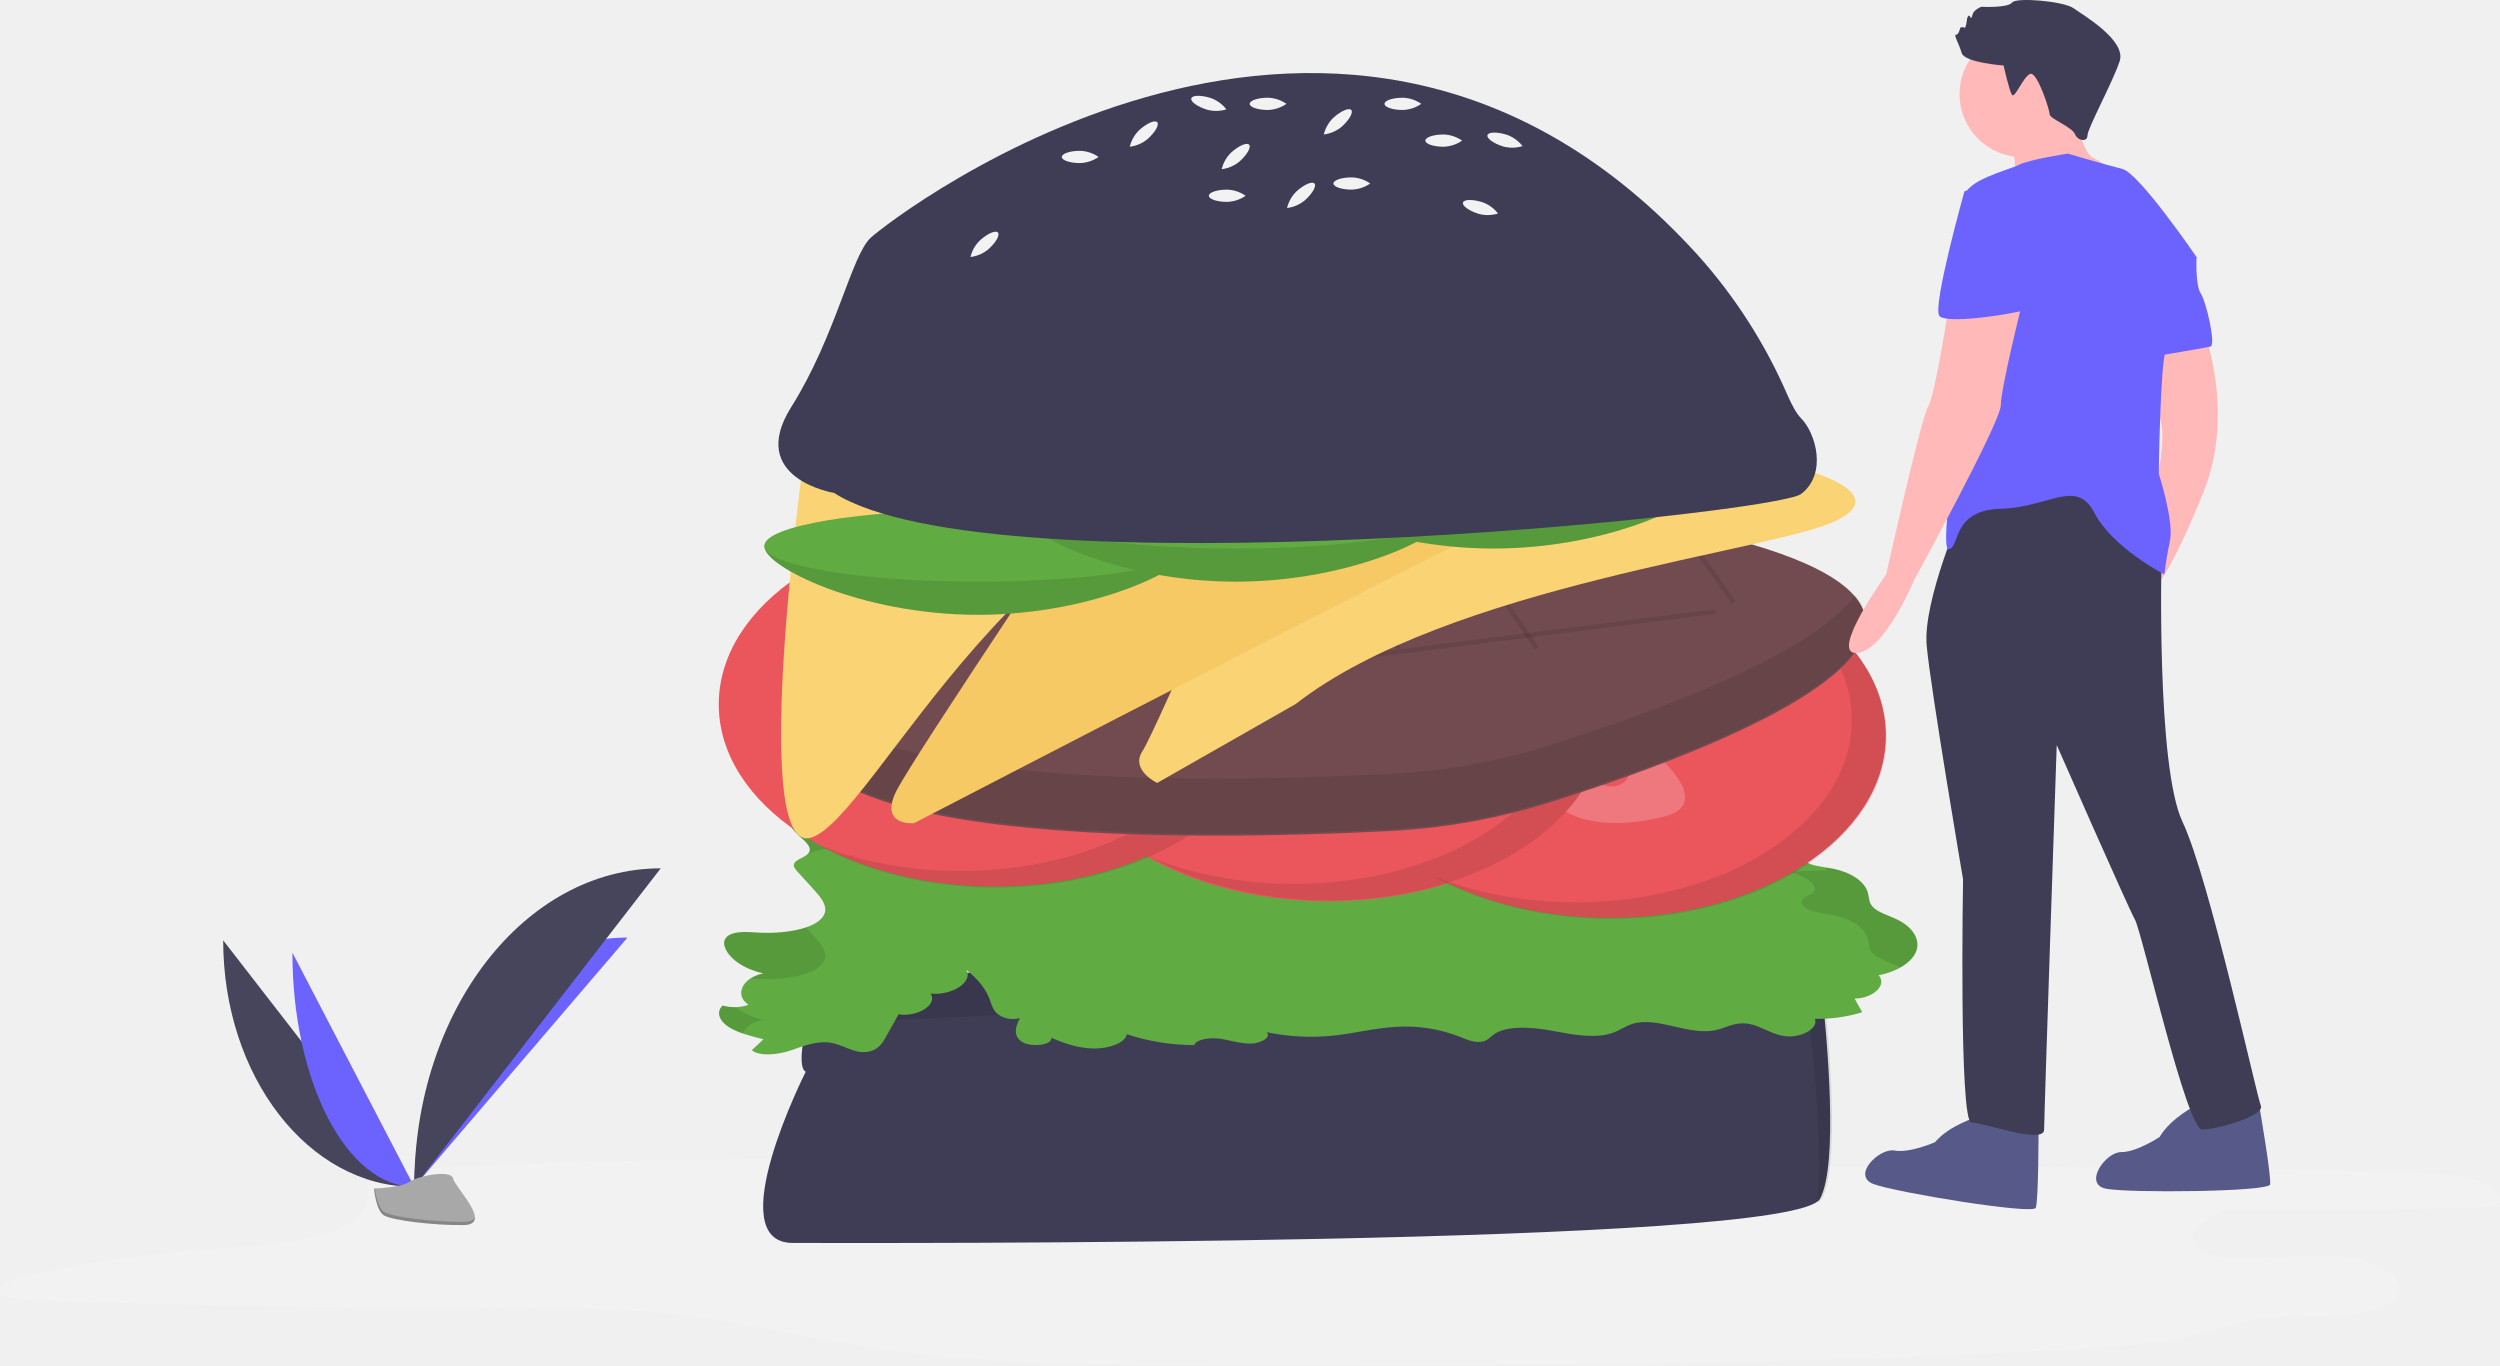
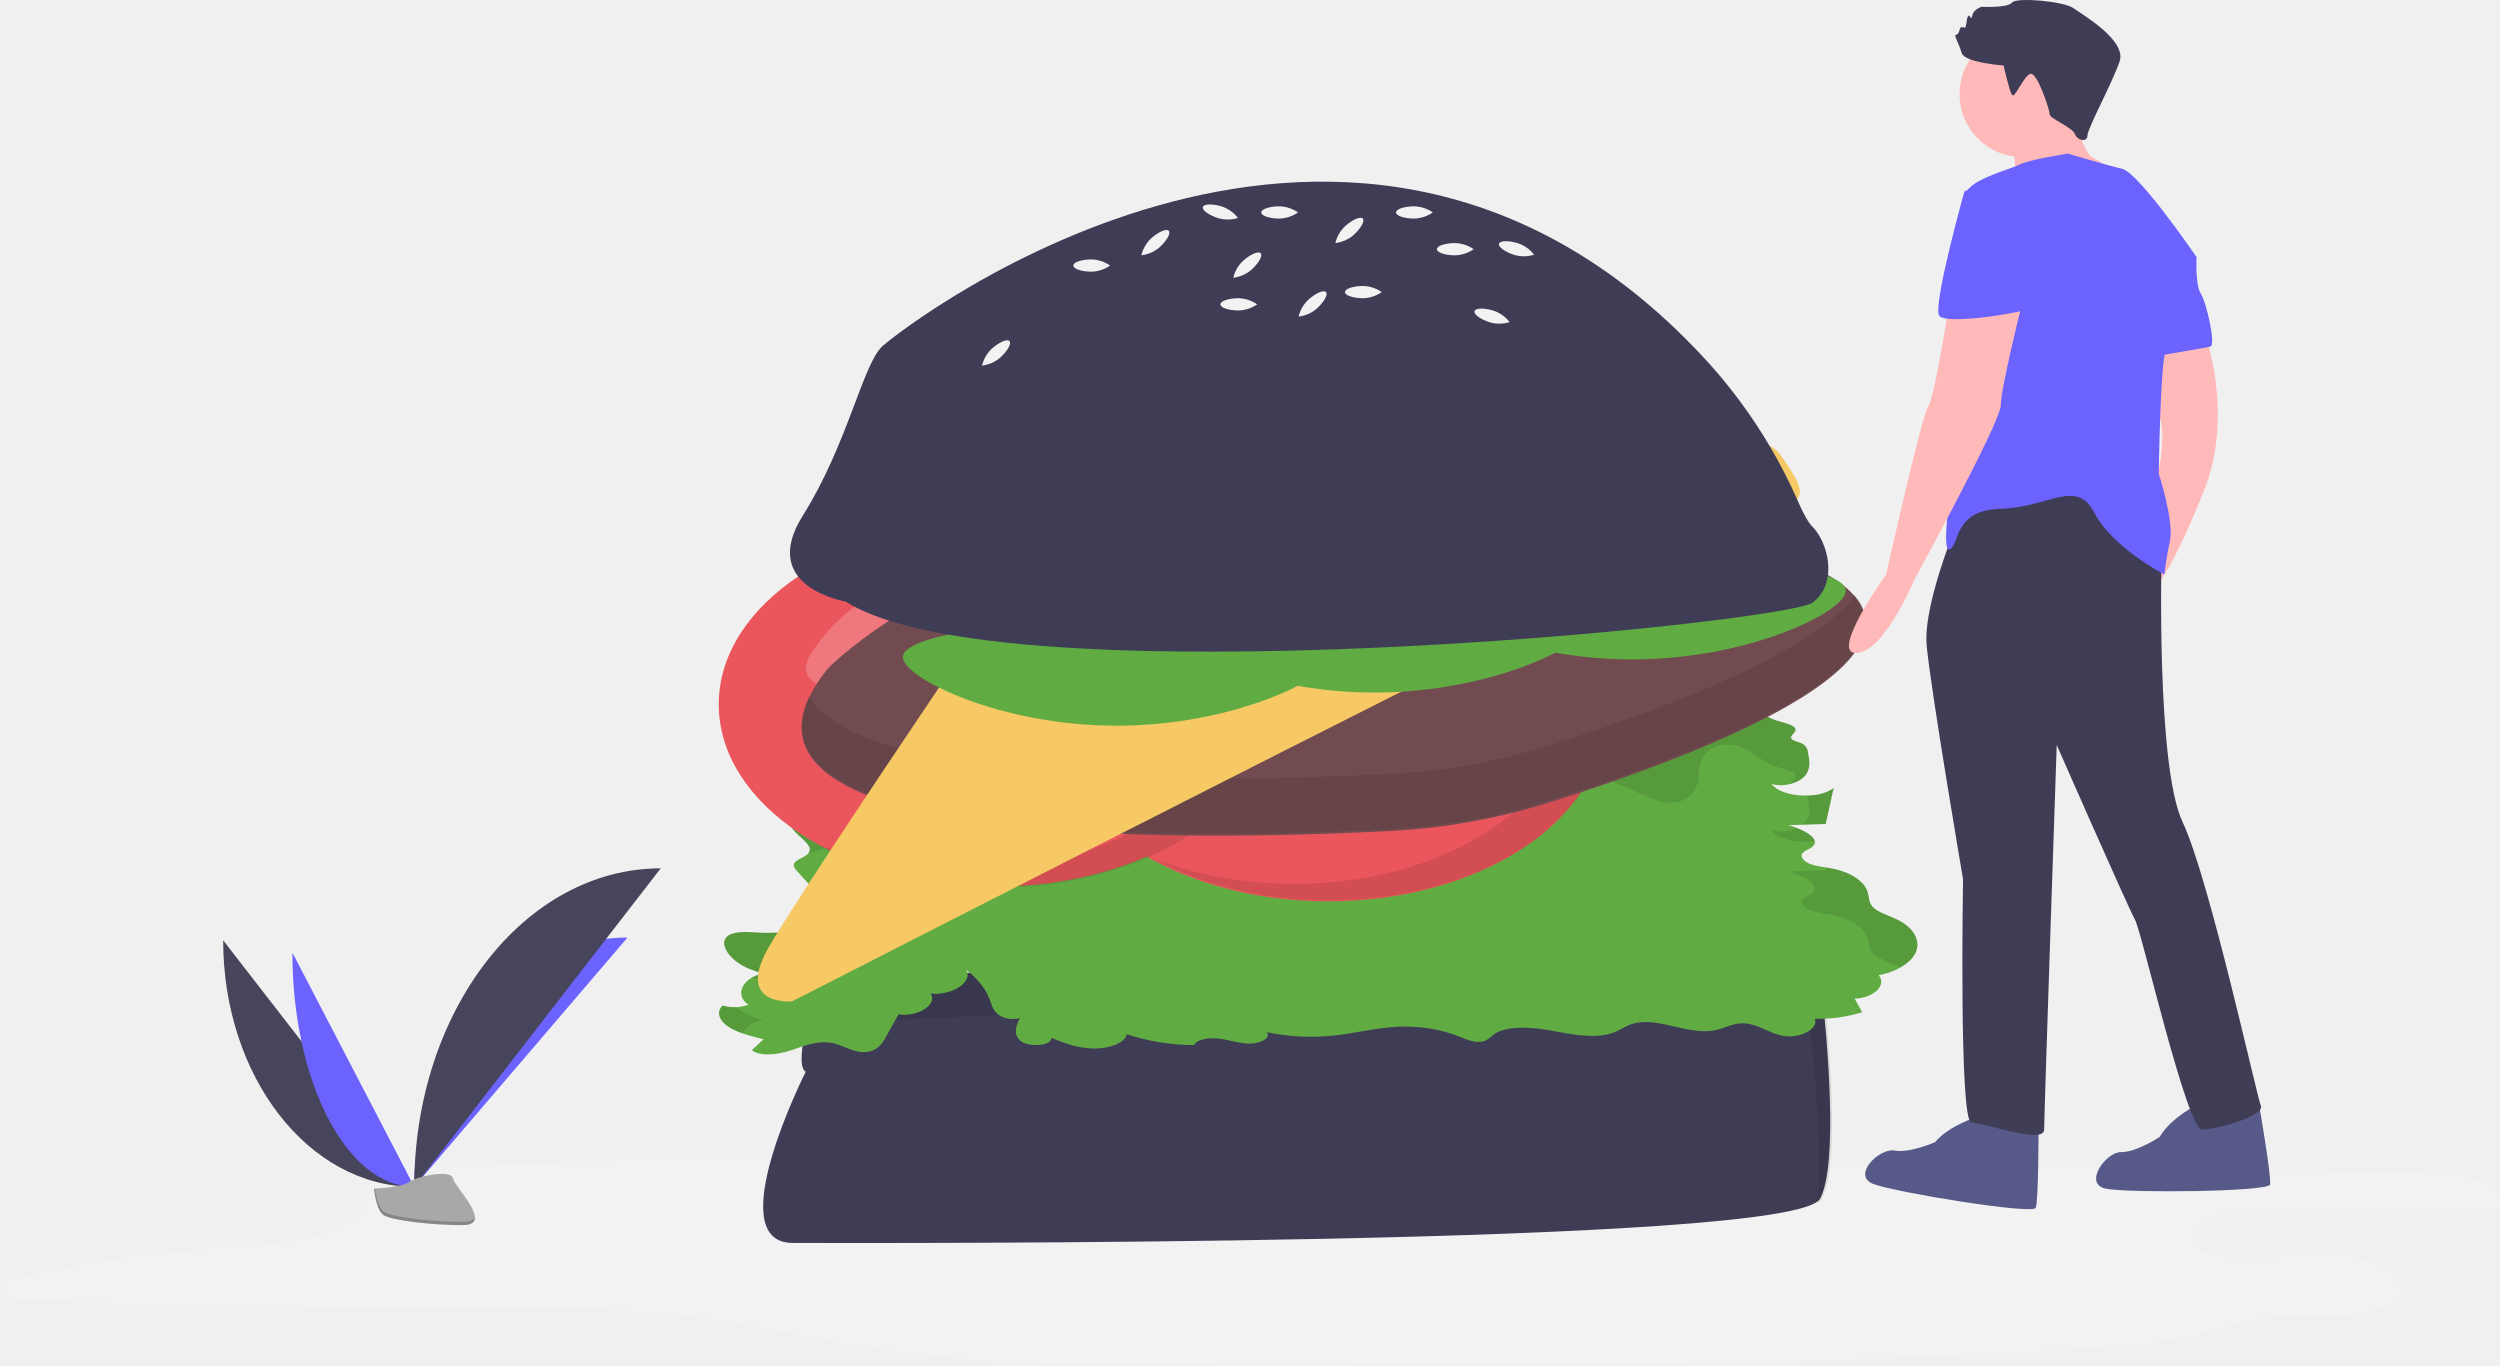
- <svg xmlns="http://www.w3.org/2000/svg" id="ee658d4d-ca9f-41f5-8478-0c688b1b2c1f" data-name="Layer 1" width="1082" height="590.893" viewBox="0 0 1082 590.893">
+ <svg xmlns="http://www.w3.org/2000/svg" id="e6e30d14-284b-46c1-a714-214f05c6d996" data-name="Layer 1" width="1082" height="590.893" viewBox="0 0 1082 590.893">
  <path d="M800.816,660.08q151.461-1.787,302.912,2.049c8.686.22,17.699.503,25.369,2.803s13.573,7.235,11.475,11.975q-59.121,1.749-118.365,1.081c-8.601,4.213-18.044,10.559-12.758,16.24,3.658,3.932,12.687,5.102,20.583,5.111,14.301.017,28.659-2.331,42.749-.953s28.148,8.788,24.021,16.481c-3.134,5.842-15.025,8.734-25.846,9.25s-21.901-.557-32.478.826c-10.052,1.315-18.76,4.731-28.167,7.115-14.839,3.762-31.289,4.924-47.473,5.913-124.272,7.592-249.574,7.532-374.578,7.463-50.607-.028-101.901-.104-150.77-7.492-27.856-4.211-54.55-10.751-82.758-14.144-33.694-4.053-68.517-3.503-102.973-3.382q-90.735.32-181.316-3.497c-4.494-.189-10.01-.831-11.223-3.27-1.415-2.846,4.329-5.067,9.184-6.202a533.256,533.256,0,0,1,83.659-12.479c14.268-1.003,28.971-1.514,42.093-4.817S218.742,679.922,218.619,671.843c-.038-2.464-1.077-5.101.979-7.278,2.731-2.89,9.451-3.554,15.248-3.869,64.269-3.493,128.889-4.952,193.45-4.366,22.71.206,45.514.663,68.063-.867,18.476-1.253,36.573-3.827,54.782-5.987,24.442-2.9,130.811-17.923,146.327-5.733,11.616,9.125-12.366,11.094,18.788,14.817C743.382,661.803,773.304,660.404,800.816,660.08Z" transform="translate(-59 -154.5537)" fill="#f2f2f2" />
  <path d="M407.718,618.404s-37.446,74.094-5.577,74.094,433.413,1.593,444.567-19.121c7.815-14.513,3.506-66.178.226-95.813a22.659,22.659,0,0,0-23.776-20.133c-86.843,4.793-411.273,22.557-409.863,20.34,2.788-4.382.797-3.187.797-3.187S401.344,615.217,407.718,618.404Z" transform="translate(-59 -154.5537)" fill="#3f3d56" />
  <path d="M847.73,577.565a22.659,22.659,0,0,0-23.776-20.133c-86.843,4.793-411.273,22.557-409.863,20.34,2.788-4.382.797-3.187.797-3.187s-2.845,9.071-5.175,18.977c.33-.033.577.278-.499,2.171q-.144.641-.283,1.282c12.994,1.284,324.603-15.779,409.446-20.462a22.659,22.659,0,0,1,23.776,20.133c2.439,22.033,5.445,56.24,3.615,78.306a4.763,4.763,0,0,0,1.736-1.614C855.319,658.865,851.011,607.2,847.73,577.565Z" transform="translate(-59 -154.5537)" opacity="0.1" />
  <path d="M452.35,507.362c-4.151-1.272-9.404-2.915-8.931-5.594.252-1.423,2.156-2.534,3.536-3.727,2.66-2.3,3.377-5.54.52-7.762s-9.739-2.519-12.26-.168c-1.297,1.209-1.219,2.726-1.888,4.092-2.089,4.261-10.539,6.132-17.718,7.788s-15.211,4.736-14.536,9.144c.736,4.809,11.811,9.075,7.355,13.176-1.616,1.487-5.015,2.317-5.738,4.018-.509,1.197.513,2.414,1.506,3.507l7.052,7.77c2.806,3.091,5.697,6.455,4.757,9.896-1.863,6.82-17.003,9.43-29.003,8.663-4.395-.281-9.56-.665-12.579,1.182-2.327,1.423-2.323,3.64-1.55,5.537,1.991,4.883,8.36,9.112,16.511,10.963-9.136,1.802-12.724,9.4-6.416,13.586a18.772,18.772,0,0,1-11.187.321c-3.12,2.872-1.286,6.813,2.671,9.326s9.562,3.926,14.99,5.268l-5.079,4.749c3.676,2.871,11.614,1.859,16.967.044s11.161-4.251,17.159-3.301c5.625.89,9.879,4.642,15.606,4,4.438-.498,6.551-3.35,7.933-5.812l5.878-10.466c8.368,1.309,17.166-4.424,13.805-8.997,9.364,1.006,18.58-5.075,15.506-10.231,4.987,3.846,8.498,8.314,10.215,13.0.768,2.094,1.235,4.307,3.325,6.081a11.045,11.045,0,0,0,9.662,1.748c-1.707,3.311-3.09,7.173.418,9.983s13.634,2.013,13.187-1.43c5.351,2.299,11.347,4.46,18.034,4.632s14.006-2.373,14.614-6.184a93.428,93.428,0,0,0,29.206,4.701c.844-2.55,6.739-3.375,11.147-2.752s8.496,2.121,13.036,2.123,9.423-2.73,7.099-4.96a93.847,93.847,0,0,0,29.088,1.468c9.163-.973,17.846-3.285,27.125-3.783a64.787,64.787,0,0,1,27.613,4.361c3.042,1.275,6.822,2.881,10.164,1.88,1.895-.567,2.817-1.793,4.105-2.77,5.542-4.205,16.875-3.398,25.618-1.745s18.914,3.643,26.575.721c2.891-1.102,5.021-2.806,8.095-3.731,11.015-3.315,24.199,5.18,35.89,2.736,3.807-.796,6.896-2.7,10.929-2.935,7.153-.417,11.88,4.432,18.836,5.474,7.217,1.082,15.04-3.309,13.279-7.454a64.783,64.783,0,0,0,20.483-2.847l-3.276-5.897c8.164-.132,14.169-5.984,10.387-10.122,8.187-1.559,14.66-5.755,16.342-10.593s-1.491-10.131-8.011-13.362c-3.848-1.907-8.902-3.248-11.102-5.873-1.584-1.891-1.353-4.091-1.97-6.158-1.349-4.524-7.194-8.518-14.745-10.076-3.279-.676-6.868-.933-9.837-1.978s-5.114-3.307-3.4-5.043c.907-.919,2.654-1.46,3.783-2.294,4.58-3.382-3.273-7.663-9.977-9.562l16.01-.524,3.438-15.587c-6.334,5.152-22.765,4.068-26.881-1.773,5.143,1.688,12.041-.47,14.555-3.54s1.896-6.641,1.225-10.009a4.857,4.857,0,0,0-2.668-3.975c-1.567-.746-4.064-1.058-4.578-2.186-.524-1.151,1.503-2.169,1.803-3.347.577-2.26-4.617-3.256-8.125-4.349-8.277-2.579-12.284-9.825-21.701-9.59-9.344.234-11.955,7.368-11.962,12.715s-3.168,12.497-12.52,12.399c-3.734-.039-6.99-1.382-9.971-2.667l-26.782-11.551a64.132,64.132,0,0,0-10.999-3.943c-5.402-1.261-11.37-1.41-17.2-1.542l-37.466-.851a17.452,17.452,0,0,0-5.683.489c-1.968.658-2.924,1.952-4.11,3.065-5.217,4.898-17.482,6.817-26.334,4.119-2.347-.715-4.45-1.701-6.937-2.24-7.834-1.698-16.054,1.443-24.193,2.578-13.342,1.86-29.923-1.342-39.541,4.262-3.207,1.868-4.908,4.423-7.88,6.414s-8.334,3.341-12.082,1.838c.471,3.654.899,7.467-1.574,10.847s-8.818,6.139-15.052,5.286c-3.308-.874-3.047-3.655-1.483-5.537s3.964-3.805,3.184-5.84c-.774-2.019-4.315-3.193-6.963-4.601s-4.414-4.075-1.602-5.374c-1.895-2.436-8.707-2.139-11.704-.096s-3.296,4.919-3.623,7.579-1.039,5.572-4.511,7.352c-5.917,3.033-17.276,1.459-21.2,5.41-1.247,1.255-1.32,2.769-2.033,4.153-3.183,6.179-16.926,7.779-28.16,8.284a13.783,13.783,0,0,0-.156,3.899C461.538,511.601,455.135,508.216,452.35,507.362Z" transform="translate(-59 -154.5537)" fill="#61ab43" />
  <path d="M841.5,500.304c.671,3.368,1.289,6.939-1.225,10.009a7.684,7.684,0,0,1-1.258,1.191q5.074-.166,10.147-.332,1.719-7.794,3.438-15.587c-2.624,2.134-6.981,3.195-11.478,3.294A10.001,10.001,0,0,1,841.5,500.304Z" transform="translate(-59 -154.5537)" opacity="0.1" />
  <path d="M844.455,518.664c-.4-2.107-3.874-4.245-7.763-5.774a15.806,15.806,0,0,1-10.973.963C828.558,517.882,837.254,519.646,844.455,518.664Z" transform="translate(-59 -154.5537)" opacity="0.1" />
  <path d="M849.426,530.021q-.132.596-.263,1.192-8.005.262-16.01.524c6.704,1.899,14.557,6.179,9.977,9.562-1.13.834-2.876,1.375-3.783,2.294-1.714,1.736.431,3.998,3.4,5.043s6.558,1.302,9.837,1.978c7.551,1.557,13.396,5.552,14.745,10.076.616,2.067.385,4.267,1.97,6.158,2.2,2.626,7.254,3.967,11.102,5.873.371.184.727.376,1.076.573,3.479-1.968,5.98-4.505,6.935-7.251,1.683-4.838-1.491-10.131-8.011-13.362-3.848-1.907-8.902-3.248-11.102-5.873-1.584-1.891-1.353-4.091-1.97-6.158-1.349-4.524-7.194-8.518-14.745-10.076C851.553,530.36,850.49,530.189,849.426,530.021Z" transform="translate(-59 -154.5537)" opacity="0.1" />
  <path d="M380.378,601.8c1.246-2.653,4.429-5.01,9.005-5.912a30.464,30.464,0,0,1-12.064-5.442,18.223,18.223,0,0,1-5.539-.693c-3.12,2.872-1.286,6.813,2.671,9.326A28.735,28.735,0,0,0,380.378,601.8Z" transform="translate(-59 -154.5537)" opacity="0.1" />
  <path d="M408.618,524.115a53.272,53.272,0,0,1,6.991-2.083c7.179-1.655,15.629-3.526,17.718-7.788.67-1.366.591-2.883,1.888-4.092,2.521-2.351,9.403-2.054,12.26.168s2.14,5.462-.52,7.762c-1.38,1.193-3.284,2.304-3.536,3.727-.473,2.679,4.78,4.321,8.931,5.594a17.651,17.651,0,0,1,5.405,2.851c.035-.284.069-.568.096-.849,11.233-.504,24.976-2.104,28.16-8.284.713-1.384.787-2.898,2.033-4.153,3.924-3.951,15.283-2.377,21.2-5.41,3.472-1.78,4.184-4.693,4.511-7.352s.626-5.536,3.623-7.579c2.996-2.043,9.808-2.34,11.704.096-2.812,1.299-1.046,3.967,1.602,5.374s6.189,2.582,6.963,4.601c.78,2.035-1.62,3.958-3.184,5.84s-1.825,4.662,1.483,5.537c6.233.852,12.578-1.906,15.052-5.286s2.045-7.193,1.574-10.847c3.748,1.504,9.11.153,12.082-1.838s4.673-4.546,7.88-6.414c9.619-5.604,26.199-2.402,39.541-4.262,8.139-1.135,16.359-4.276,24.193-2.578,2.487.539,4.59,1.525,6.937,2.24,8.852,2.698,21.118.779,26.334-4.119,1.185-1.113,2.142-2.408,4.11-3.065a17.451,17.451,0,0,1,5.683-.489q18.733.426,37.466.851c5.83.132,11.798.281,17.2,1.542a64.135,64.135,0,0,1,10.999,3.943q13.391,5.775,26.782,11.551c2.981,1.286,6.237,2.628,9.971,2.667,9.351.098,12.513-7.053,12.52-12.4s2.618-12.481,11.962-12.715c9.417-.236,13.425,7.011,21.702,9.59,3.508,1.093,8.703,2.089,8.125,4.349-.268,1.049-1.901,1.971-1.885,2.974a12.328,12.328,0,0,0,6.102-3.498c2.514-3.07,1.896-6.641,1.225-10.009a4.857,4.857,0,0,0-2.668-3.975c-1.567-.746-4.064-1.058-4.578-2.186-.524-1.151,1.503-2.169,1.803-3.347.577-2.26-4.617-3.256-8.125-4.349-8.277-2.579-12.284-9.825-21.702-9.59-9.344.234-11.955,7.368-11.962,12.714s-3.168,12.497-12.52,12.399c-3.734-.039-6.99-1.382-9.971-2.667q-13.391-5.775-26.782-11.551a64.139,64.139,0,0,0-10.999-3.943c-5.402-1.261-11.37-1.41-17.2-1.542q-18.733-.426-37.466-.851a17.452,17.452,0,0,0-5.683.489c-1.968.658-2.924,1.952-4.11,3.065-5.217,4.898-17.482,6.817-26.334,4.119-2.347-.715-4.45-1.701-6.937-2.24-7.834-1.698-16.054,1.443-24.193,2.578-13.342,1.86-29.923-1.342-39.541,4.262-3.207,1.868-4.908,4.423-7.88,6.414s-8.334,3.341-12.082,1.838c.471,3.654.9,7.467-1.574,10.847s-8.818,6.139-15.052,5.286c-3.308-.874-3.047-3.655-1.483-5.537s3.964-3.805,3.184-5.84c-.774-2.019-4.315-3.193-6.963-4.601s-4.414-4.075-1.602-5.374c-1.895-2.436-8.707-2.139-11.704-.096-2.997,2.043-3.296,4.919-3.623,7.579s-1.039,5.572-4.511,7.352c-5.917,3.033-17.276,1.459-21.2,5.41-1.247,1.255-1.32,2.769-2.033,4.153-3.183,6.179-16.926,7.779-28.16,8.284-.027.281-.062.565-.096.849a17.651,17.651,0,0,0-5.405-2.851c-4.151-1.272-9.404-2.915-8.931-5.594.252-1.423,2.156-2.534,3.536-3.727,2.66-2.3,3.377-5.54.52-7.762s-9.739-2.519-12.26-.168c-1.297,1.209-1.219,2.726-1.888,4.092-2.089,4.261-10.539,6.132-17.718,7.788s-15.211,4.736-14.536,9.144C401.797,515.868,412.522,520.075,408.618,524.115Z" transform="translate(-59 -154.5537)" opacity="0.1" />
  <path d="M389.383,575.847a15.738,15.738,0,0,0-5.557,2.175c1.075.047,2.146.118,3.175.183,12.0.766,27.14-1.843,29.003-8.663.94-3.441-1.951-6.805-4.757-9.896q-1.692-1.864-3.383-3.728c-5.871,1.995-13.894,2.691-20.863,2.246-4.394-.281-9.56-.665-12.579,1.182-2.327,1.423-2.323,3.64-1.55,5.537C374.863,569.767,381.232,573.996,389.383,575.847Z" transform="translate(-59 -154.5537)" opacity="0.1" />
-   <ellipse cx="696.686" cy="318.403" rx="119.507" ry="78.875" fill="#ea565c" />
-   <path d="M715.053,467.379s-54.177,5.577-38.242-17.528,35.852-31.072,45.413-24.698,13.544,23.901,11.951,23.901-24.698-13.544-32.665-3.187S715.053,467.379,715.053,467.379Z" transform="translate(-59 -154.5537)" fill="#fff" opacity="0.2" />
-   <path d="M761.996,469.637s44.738,31.06,17.598,38.21-47.442.221-50.544-10.843,5.293-26.957,6.502-25.919,9.916,26.365,22.708,23.696S761.996,469.637,761.996,469.637Z" transform="translate(-59 -154.5537)" fill="#fff" opacity="0.2" />
-   <path d="M772.44,450.173s3.531-54.348,23.656-34.786,24.662,40.529,16.784,48.894-25.825,9.371-25.559,7.8,17.471-22.095,8.587-31.677S772.44,450.173,772.44,450.173Z" transform="translate(-59 -154.5537)" fill="#fff" opacity="0.2" />
  <ellipse cx="574.788" cy="311.232" rx="119.507" ry="78.875" fill="#ea565c" />
  <path d="M593.156,460.209s-54.177,5.577-38.242-17.528,35.852-31.072,45.413-24.698,13.544,23.901,11.951,23.901-24.698-13.544-32.665-3.187S593.156,460.209,593.156,460.209Z" transform="translate(-59 -154.5537)" fill="#fff" opacity="0.2" />
  <path d="M640.098,462.467s44.738,31.06,17.598,38.21-47.442.221-50.544-10.843,5.293-26.957,6.502-25.919,9.916,26.365,22.708,23.696S640.098,462.467,640.098,462.467Z" transform="translate(-59 -154.5537)" fill="#fff" opacity="0.2" />
  <path d="M650.543,443.002s3.531-54.348,23.656-34.786,24.662,40.529,16.784,48.894-25.825,9.371-25.559,7.8,17.471-22.095,8.587-31.677S650.543,443.002,650.543,443.002Z" transform="translate(-59 -154.5537)" fill="#fff" opacity="0.2" />
  <ellipse cx="430.583" cy="304.858" rx="119.507" ry="78.875" fill="#ea565c" />
  <path d="M448.95,453.835s-54.177,5.577-38.242-17.528,35.852-31.072,45.413-24.698,13.544,23.901,11.951,23.901-24.698-13.544-32.665-3.187S448.95,453.835,448.95,453.835Z" transform="translate(-59 -154.5537)" fill="#fff" opacity="0.2" />
  <path d="M495.893,456.093s44.738,31.06,17.598,38.21-47.442.221-50.544-10.843,5.293-26.957,6.502-25.919,9.916,26.365,22.708,23.696S495.893,456.093,495.893,456.093Z" transform="translate(-59 -154.5537)" fill="#fff" opacity="0.2" />
  <path d="M506.337,436.628s3.531-54.348,23.656-34.786,24.662,40.529,16.784,48.894-25.825,9.371-25.559,7.8,17.471-22.095,8.587-31.677S506.337,436.628,506.337,436.628Z" transform="translate(-59 -154.5537)" fill="#fff" opacity="0.2" />
  <path d="M551.775,392.286c26.031,14.469,42.576,36.134,42.576,60.354,0,43.561-53.505,78.875-119.507,78.875-22.616,0-43.763-4.147-61.794-11.351,20.789,11.555,47.625,18.521,76.932,18.521,66.002,0,119.507-35.313,119.507-78.875C609.488,431.175,586.367,406.106,551.775,392.286Z" transform="translate(-59 -154.5537)" opacity="0.1" />
  <path d="M695.981,397.863c26.031,14.469,42.576,36.134,42.576,60.354,0,43.561-53.505,78.875-119.507,78.875-22.616,0-43.763-4.147-61.794-11.351,20.789,11.555,47.625,18.521,76.932,18.521,66.002,0,119.507-35.313,119.507-78.875C753.694,436.752,730.572,411.683,695.981,397.863Z" transform="translate(-59 -154.5537)" opacity="0.1" />
-   <path d="M817.878,405.831c26.031,14.469,42.576,36.134,42.576,60.354,0,43.561-53.505,78.875-119.507,78.875-22.616,0-43.763-4.147-61.794-11.351,20.789,11.555,47.625,18.521,76.932,18.521,66.002,0,119.507-35.313,119.507-78.875C875.591,444.72,852.47,419.65,817.878,405.831Z" transform="translate(-59 -154.5537)" opacity="0.1" />
  <path d="M416.955,444.302s102.776-109.947,354.538-64.534c199.02,35.899,35.591,97.687-41.618,122a277.396,277.396,0,0,1-69.058,12.434C573.714,518.687,354.625,522.697,416.955,444.302Z" transform="translate(-59 -154.5537)" fill="#714b4f" />
  <path d="M729.875,477.07A277.394,277.394,0,0,1,660.817,489.503c-70.562,3.634-227.736,6.953-251.75-33.596-30.322,65.54,169.523,61.732,251.75,57.497a277.394,277.394,0,0,0,69.058-12.434c56.593-17.821,159.502-55.776,132.052-88.912C843.446,438.064,773.132,463.449,729.875,477.07Z" transform="translate(-59 -154.5537)" opacity="0.1" />
  <line x1="577.45" y1="225.612" x2="605.335" y2="280.586" fill="none" stroke="#000" stroke-miterlimit="10" stroke-width="2" opacity="0.1" />
  <line x1="491.405" y1="245.53" x2="515.306" y2="291.74" fill="none" stroke="#000" stroke-miterlimit="10" stroke-width="2" opacity="0.1" />
  <line x1="627.643" y1="225.612" x2="665.089" y2="280.586" fill="none" stroke="#000" stroke-miterlimit="10" stroke-width="2" opacity="0.1" />
  <line x1="491.405" y1="296.52" x2="742.37" y2="264.651" fill="none" stroke="#000" stroke-miterlimit="10" stroke-width="2" opacity="0.1" />
  <line x1="732.809" y1="235.97" x2="750.337" y2="260.668" fill="none" stroke="#000" stroke-miterlimit="10" stroke-width="2" opacity="0.1" />
  <line x1="442.009" y1="264.651" x2="453.163" y2="287.756" fill="none" stroke="#000" stroke-miterlimit="10" stroke-width="2" opacity="0.1" />
-   <path d="M783.511,331.783s32.751,18.773,41.81,21.56,55.05,13.24,28.57,26.48-167.938,27.873-234.137,79.439l-59.928,34.145s-11.846-5.575-6.272-13.937,57.837-129.442,57.837-129.442l87.105-.128s25.783-14.634,49.475-14.634S783.511,331.783,783.511,331.783Z" transform="translate(-59 -154.5537)" fill="#fad375" />
-   <path d="M545.193,347.114s151.91-.697,153.304-2.091,33.448-2.132,39.72,6.927,8.362,13.24,0,14.634S454.604,510.829,454.604,510.829s-15.33,1.394-7.665-13.937S545.193,347.114,545.193,347.114Z" transform="translate(-59 -154.5537)" fill="#f6c964" />
-   <path d="M407.916,345.023s-25.783,180.439,2.091,172.077S502.686,358.222,621.845,353.344c0,0,8.362-2.787-2.091-8.362s-86.408,2.829-86.408,2.829Z" transform="translate(-59 -154.5537)" fill="#fad375" />
-   <path d="M574.688,391.161c0,8.58-41.377,29.478-92.419,29.478s-92.419-20.898-92.419-29.478S431.227,379.211,482.269,379.211,574.688,382.581,574.688,391.161Z" transform="translate(-59 -154.5537)" fill="#61ab43" />
-   <path d="M574.688,391.161c0,8.58-41.377,29.478-92.419,29.478s-92.419-20.898-92.419-29.478S431.227,379.211,482.269,379.211,574.688,382.581,574.688,391.161Z" transform="translate(-59 -154.5537)" opacity="0.1" />
-   <ellipse cx="423.269" cy="236.209" rx="92.419" ry="15.536" fill="#61ab43" />
-   <path d="M686.228,376.82c0,8.58-41.377,29.478-92.419,29.478s-92.419-20.898-92.419-29.478,41.377-11.951,92.419-11.951S686.228,368.24,686.228,376.82Z" transform="translate(-59 -154.5537)" fill="#61ab43" />
-   <path d="M686.228,376.82c0,8.58-41.377,29.478-92.419,29.478s-92.419-20.898-92.419-29.478,41.377-11.951,92.419-11.951S686.228,368.24,686.228,376.82Z" transform="translate(-59 -154.5537)" opacity="0.1" />
-   <ellipse cx="534.809" cy="221.868" rx="92.419" ry="15.536" fill="#61ab43" />
-   <path d="M797.768,362.48c0,8.58-41.377,29.478-92.419,29.478s-92.419-20.898-92.419-29.478,41.377-11.951,92.419-11.951S797.768,353.899,797.768,362.48Z" transform="translate(-59 -154.5537)" fill="#61ab43" />
-   <path d="M797.768,362.48c0,8.58-41.377,29.478-92.419,29.478s-92.419-20.898-92.419-29.478,41.377-11.951,92.419-11.951S797.768,353.899,797.768,362.48Z" transform="translate(-59 -154.5537)" opacity="0.1" />
-   <ellipse cx="646.349" cy="207.528" rx="92.419" ry="15.536" fill="#61ab43" />
-   <path d="M419.988,367.893s-38.01-6.188-18.563-37.126,25.988-65.62,34.474-73.369c9.488-8.663,205.313-160.543,357.87,7.521A224.216,224.216,0,0,1,832.674,325.67c1.845,4.2,3.88,7.97,5.869,9.959,6.188,6.188,11.491,23.867,0,32.707S488.495,411.649,419.988,367.893Z" transform="translate(-59 -154.5537)" fill="#3f3d56" />
-   <path d="M598.106,239.277a14.87,14.87,0,0,1-7.956,2.652c-4.394,0-7.956-1.187-7.956-2.652s3.562-2.652,7.956-2.652A14.869,14.869,0,0,1,598.106,239.277Z" transform="translate(-59 -154.5537)" fill="#f2f2f2" />
-   <path d="M534.461,222.482a14.87,14.87,0,0,1-7.956,2.652c-4.394,0-7.956-1.187-7.956-2.652s3.562-2.652,7.956-2.652A14.87,14.87,0,0,1,534.461,222.482Z" transform="translate(-59 -154.5537)" fill="#f2f2f2" />
-   <path d="M707.354,246.956a14.87,14.87,0,0,1-8.385.156c-4.193-1.312-7.238-3.508-6.801-4.906s4.191-1.467,8.385-.156A14.87,14.87,0,0,1,707.354,246.956Z" transform="translate(-59 -154.5537)" fill="#f2f2f2" />
-   <path d="M589.787,201.874a14.87,14.87,0,0,1-8.385.156c-4.193-1.312-7.238-3.508-6.801-4.906s4.191-1.467,8.385-.156A14.87,14.87,0,0,1,589.787,201.874Z" transform="translate(-59 -154.5537)" fill="#f2f2f2" />
-   <path d="M717.961,217.786a14.87,14.87,0,0,1-8.385.156c-4.193-1.312-7.238-3.508-6.801-4.906s4.191-1.467,8.385-.156A14.87,14.87,0,0,1,717.961,217.786Z" transform="translate(-59 -154.5537)" fill="#f2f2f2" />
-   <path d="M691.805,215.41a14.87,14.87,0,0,1-7.956,2.652c-4.394,0-7.956-1.187-7.956-2.652s3.562-2.652,7.956-2.652A14.87,14.87,0,0,1,691.805,215.41Z" transform="translate(-59 -154.5537)" fill="#f2f2f2" />
-   <path d="M615.785,199.499a14.87,14.87,0,0,1-7.956,2.652c-4.394,0-7.956-1.187-7.956-2.652s3.562-2.652,7.956-2.652A14.87,14.87,0,0,1,615.785,199.499Z" transform="translate(-59 -154.5537)" fill="#f2f2f2" />
-   <path d="M674.126,199.499a14.87,14.87,0,0,1-7.956,2.652c-4.394,0-7.956-1.187-7.956-2.652s3.562-2.652,7.956-2.652A14.87,14.87,0,0,1,674.126,199.499Z" transform="translate(-59 -154.5537)" fill="#f2f2f2" />
-   <path d="M652.027,233.973a14.87,14.87,0,0,1-7.956,2.652c-4.394,0-7.956-1.187-7.956-2.652s3.562-2.652,7.956-2.652A14.87,14.87,0,0,1,652.027,233.973Z" transform="translate(-59 -154.5537)" fill="#f2f2f2" />
-   <path d="M587.75,227.778a14.87,14.87,0,0,1,4.171-7.275c3.279-2.925,6.727-4.411,7.702-3.318s-.892,4.35-4.171,7.275A14.87,14.87,0,0,1,587.75,227.778Z" transform="translate(-59 -154.5537)" fill="#f2f2f2" />
-   <path d="M547.971,218.055a14.869,14.869,0,0,1,4.171-7.275c3.278-2.925,6.727-4.411,7.702-3.318s-.892,4.35-4.171,7.275A14.869,14.869,0,0,1,547.971,218.055Z" transform="translate(-59 -154.5537)" fill="#f2f2f2" />
-   <path d="M479.023,265.789a14.87,14.87,0,0,1,4.171-7.275c3.279-2.925,6.727-4.411,7.702-3.318s-.892,4.35-4.171,7.275A14.87,14.87,0,0,1,479.023,265.789Z" transform="translate(-59 -154.5537)" fill="#f2f2f2" />
-   <path d="M631.948,212.751a14.869,14.869,0,0,1,4.171-7.275c3.278-2.925,6.727-4.411,7.702-3.318s-.892,4.35-4.171,7.275A14.87,14.87,0,0,1,631.948,212.751Z" transform="translate(-59 -154.5537)" fill="#f2f2f2" />
-   <path d="M616.036,244.574a14.869,14.869,0,0,1,4.171-7.275c3.279-2.925,6.727-4.411,7.702-3.318s-.892,4.35-4.171,7.275A14.869,14.869,0,0,1,616.036,244.574Z" transform="translate(-59 -154.5537)" fill="#f2f2f2" />
+   <path d="M538.471,344.356s229.182-1.037,231.285-3.111,50.462-3.172,59.924,10.307,12.616,19.7,0,21.774-427.877,214.625-427.877,214.625-23.128,2.074-11.564-20.737S538.471,344.356,538.471,344.356Z" transform="translate(-59 -154.5537)" fill="#f6c964" />
+   <path d="M634.688,439.161c0,8.58-41.377,29.478-92.419,29.478s-92.419-20.898-92.419-29.478S491.227,427.211,542.269,427.211,634.688,430.581,634.688,439.161Z" transform="translate(-59 -154.5537)" fill="#61ab43" />
+   <ellipse cx="483.269" cy="284.209" rx="92.419" ry="15.536" fill="#61ab43" />
+   <path d="M746.228,424.82c0,8.58-41.377,29.478-92.419,29.478s-92.419-20.898-92.419-29.478,41.377-11.951,92.419-11.951S746.228,416.24,746.228,424.82Z" transform="translate(-59 -154.5537)" fill="#61ab43" />
+   <ellipse cx="594.809" cy="269.868" rx="92.419" ry="15.536" fill="#61ab43" />
+   <path d="M857.768,410.48c0,8.58-41.377,29.478-92.419,29.478s-92.419-20.898-92.419-29.478,41.377-11.951,92.419-11.951S857.768,401.899,857.768,410.48Z" transform="translate(-59 -154.5537)" fill="#61ab43" />
+   <ellipse cx="706.349" cy="255.528" rx="92.419" ry="15.536" fill="#61ab43" />
+   <path d="M424.988,414.893s-38.01-6.188-18.563-37.126,25.988-65.62,34.474-73.369c9.488-8.663,205.313-160.543,357.87,7.521A224.216,224.216,0,0,1,837.674,372.67c1.845,4.2,3.88,7.97,5.869,9.959,6.188,6.188,11.491,23.867,0,32.707S493.495,458.649,424.988,414.893Z" transform="translate(-59 -154.5537)" fill="#3f3d56" />
+   <path d="M603.106,286.277a14.87,14.87,0,0,1-7.956,2.652c-4.394,0-7.956-1.187-7.956-2.652s3.562-2.652,7.956-2.652A14.869,14.869,0,0,1,603.106,286.277Z" transform="translate(-59 -154.5537)" fill="#f2f2f2" />
+   <path d="M539.461,269.482a14.87,14.87,0,0,1-7.956,2.652c-4.394,0-7.956-1.187-7.956-2.652s3.562-2.652,7.956-2.652A14.87,14.87,0,0,1,539.461,269.482Z" transform="translate(-59 -154.5537)" fill="#f2f2f2" />
+   <path d="M712.354,293.956a14.87,14.87,0,0,1-8.385.156c-4.193-1.312-7.238-3.508-6.801-4.906s4.191-1.467,8.385-.156A14.87,14.87,0,0,1,712.354,293.956Z" transform="translate(-59 -154.5537)" fill="#f2f2f2" />
+   <path d="M594.787,248.874a14.87,14.87,0,0,1-8.385.156c-4.193-1.312-7.238-3.508-6.801-4.906s4.191-1.467,8.385-.156A14.87,14.87,0,0,1,594.787,248.874Z" transform="translate(-59 -154.5537)" fill="#f2f2f2" />
+   <path d="M722.961,264.786a14.87,14.87,0,0,1-8.385.156c-4.193-1.312-7.238-3.508-6.801-4.906s4.191-1.467,8.385-.156A14.87,14.87,0,0,1,722.961,264.786Z" transform="translate(-59 -154.5537)" fill="#f2f2f2" />
+   <path d="M696.805,262.41a14.87,14.87,0,0,1-7.956,2.652c-4.394,0-7.956-1.187-7.956-2.652s3.562-2.652,7.956-2.652A14.87,14.87,0,0,1,696.805,262.41Z" transform="translate(-59 -154.5537)" fill="#f2f2f2" />
+   <path d="M620.785,246.499a14.87,14.87,0,0,1-7.956,2.652c-4.394,0-7.956-1.187-7.956-2.652s3.562-2.652,7.956-2.652A14.87,14.87,0,0,1,620.785,246.499Z" transform="translate(-59 -154.5537)" fill="#f2f2f2" />
+   <path d="M679.126,246.499a14.87,14.87,0,0,1-7.956,2.652c-4.394,0-7.956-1.187-7.956-2.652s3.562-2.652,7.956-2.652A14.87,14.87,0,0,1,679.126,246.499Z" transform="translate(-59 -154.5537)" fill="#f2f2f2" />
+   <path d="M657.027,280.973a14.87,14.87,0,0,1-7.956,2.652c-4.394,0-7.956-1.187-7.956-2.652s3.562-2.652,7.956-2.652A14.87,14.87,0,0,1,657.027,280.973Z" transform="translate(-59 -154.5537)" fill="#f2f2f2" />
+   <path d="M592.75,274.778a14.87,14.87,0,0,1,4.171-7.275c3.279-2.925,6.727-4.411,7.702-3.318s-.892,4.35-4.171,7.275A14.87,14.87,0,0,1,592.75,274.778Z" transform="translate(-59 -154.5537)" fill="#f2f2f2" />
+   <path d="M552.971,265.055a14.869,14.869,0,0,1,4.171-7.275c3.278-2.925,6.727-4.411,7.702-3.318s-.892,4.35-4.171,7.275A14.869,14.869,0,0,1,552.971,265.055Z" transform="translate(-59 -154.5537)" fill="#f2f2f2" />
+   <path d="M484.023,312.789a14.87,14.87,0,0,1,4.171-7.275c3.279-2.925,6.727-4.411,7.702-3.318s-.892,4.35-4.171,7.275A14.87,14.87,0,0,1,484.023,312.789Z" transform="translate(-59 -154.5537)" fill="#f2f2f2" />
+   <path d="M636.948,259.751a14.869,14.869,0,0,1,4.171-7.275c3.278-2.925,6.727-4.411,7.702-3.318s-.892,4.35-4.171,7.275A14.87,14.87,0,0,1,636.948,259.751Z" transform="translate(-59 -154.5537)" fill="#f2f2f2" />
+   <path d="M621.036,291.574a14.869,14.869,0,0,1,4.171-7.275c3.279-2.925,6.727-4.411,7.702-3.318s-.892,4.35-4.171,7.275A14.869,14.869,0,0,1,621.036,291.574Z" transform="translate(-59 -154.5537)" fill="#f2f2f2" />
  <path d="M914.657,637.975s-12.103,3.631-18.154,10.893c0,0-10.893,4.841-17.549,3.631s-18.759,10.893-9.077,14.523,68.986,13.313,70.197,10.287,1.21-33.888,1.21-33.888Z" transform="translate(-59 -154.5537)" fill="#575a89" />
  <path d="M1009.727,632.778s-11.305,5.645-16.027,13.833c0,0-9.906,6.631-16.671,6.575s-16.623,13.937-6.463,15.86,70.247,1.334,70.922-1.854-4.596-33.597-4.596-33.597Z" transform="translate(-59 -154.5537)" fill="#575a89" />
  <circle cx="875.324" cy="40.759" r="27.231" fill="#ffb9b9" />
  <path d="M956.412,199.851s3.026,20.575,8.472,22.995a40.207,40.207,0,0,1,10.287,7.262l-15.129,7.262-29.652-1.815s2.421-13.313-1.815-19.97S956.412,199.851,956.412,199.851Z" transform="translate(-59 -154.5537)" fill="#ffb9b9" />
  <path d="M1012.69,297.279s13.918,35.703,0,70.197-19.97,39.94-19.97,39.94l-4.236-45.386,4.871-4.419s2.95-13.769.552-21.922,1.234-33.569,1.234-33.569Z" transform="translate(-59 -154.5537)" fill="#ffb9b9" />
  <path d="M908.606,374.738s-17.549,39.94-15.734,59.304,15.734,101.059,15.734,101.059-1.815,105.295,3.631,105.295,31.467,9.682,31.467,3.026,5.446-166.415,5.446-166.415,30.862,70.197,33.888,75.643,22.39,90.772,29.047,90.772,27.231-6.051,25.416-10.287-22.39-98.638-33.888-122.844S994.536,394.707,994.536,394.707L975.171,352.347Z" transform="translate(-59 -154.5537)" fill="#3f3d56" />
  <path d="M926.155,182.907s-16.944-1.21-18.154-5.446-3.631-7.867-2.421-7.867,1.815-3.026,1.815-3.026,1.21-.605,1.815,0,1.21-4.236,1.21-4.236.605-1.815,1.21-.605.605.605,1.21-1.21,3.631-3.026,3.631-3.026,11.498.605,13.313-1.815,22.39-.605,26.626,2.421,22.995,13.918,19.97,22.995-13.918,29.047-13.918,32.073-4.236,2.421-5.446-.605-10.893-6.657-10.893-8.472-5.446-18.759-8.472-17.549-6.657,10.893-7.867,9.077S926.155,182.907,926.155,182.907Z" transform="translate(-59 -154.5537)" fill="#3f3d56" />
  <path d="M1009.665,265.812S984.854,229.503,977.592,227.688s-23.601-6.657-23.601-6.657-16.339,2.421-21.18,4.841-22.995,6.657-23.601,13.918,4.841,76.853,1.815,83.51-13.313,70.197-8.472,68.986,1.21-16.944,22.39-17.549,32.678-13.313,40.545,1.815,30.257,26.626,30.257,26.626a146.405,146.405,0,0,1,2.421-14.523c1.815-8.472-4.841-29.047-4.841-29.047s.605-47.806,3.026-53.253S1009.665,265.812,1009.665,265.812Z" transform="translate(-59 -154.5537)" fill="#6c63ff" />
  <path d="M1000.587,264.601l9.077,1.21s-.605,12.103,1.815,15.734,6.657,22.39,4.236,22.995-24.206,4.236-24.206,4.236L990.3,280.94Z" transform="translate(-59 -154.5537)" fill="#6c63ff" />
  <path d="M902.554,286.387s-6.051,39.334-9.077,44.176-18.154,72.617-18.154,72.617-24.878,34.596-12.775,33.991,24.878-31.57,24.878-31.57,37.519-68.381,37.519-75.643,9.077-43.57,9.077-43.57Z" transform="translate(-59 -154.5537)" fill="#ffb9b9" />
  <path d="M920.103,233.134l-10.893,4.236s-13.918,49.622-10.893,53.858,39.334-1.815,39.94-3.631S931.601,233.134,920.103,233.134Z" transform="translate(-59 -154.5537)" fill="#6c63ff" />
  <path d="M155.594,561.532c0,58.96,36.989,106.67,82.699,106.67" transform="translate(-59 -154.5537)" fill="#46455b" />
  <path d="M238.293,668.202c0-59.623,41.277-107.869,92.288-107.869" transform="translate(-59 -154.5537)" fill="#6c63ff" />
  <path d="M185.557,566.877c0,56.006,23.587,101.325,52.736,101.325" transform="translate(-59 -154.5537)" fill="#6c63ff" />
  <path d="M238.293,668.202c0-76.185,47.71-137.832,106.67-137.832" transform="translate(-59 -154.5537)" fill="#46455b" />
  <path d="M220.895,668.954s11.728-.361,15.263-2.878,18.041-5.522,18.918-1.486,17.625,20.076,4.384,20.183-30.766-2.062-34.294-4.211S220.895,668.954,220.895,668.954Z" transform="translate(-59 -154.5537)" fill="#a8a8a8" />
  <path d="M259.696,683.368c-13.241.107-30.766-2.062-34.294-4.211-2.687-1.637-3.757-7.509-4.115-10.218-.248.011-.392.015-.392.015s.743,9.459,4.271,11.608,21.053,4.318,34.294,4.211c3.822-.031,5.142-1.391,5.07-3.405C263.999,682.585,262.541,683.345,259.696,683.368Z" transform="translate(-59 -154.5537)" opacity="0.2" />
</svg>
